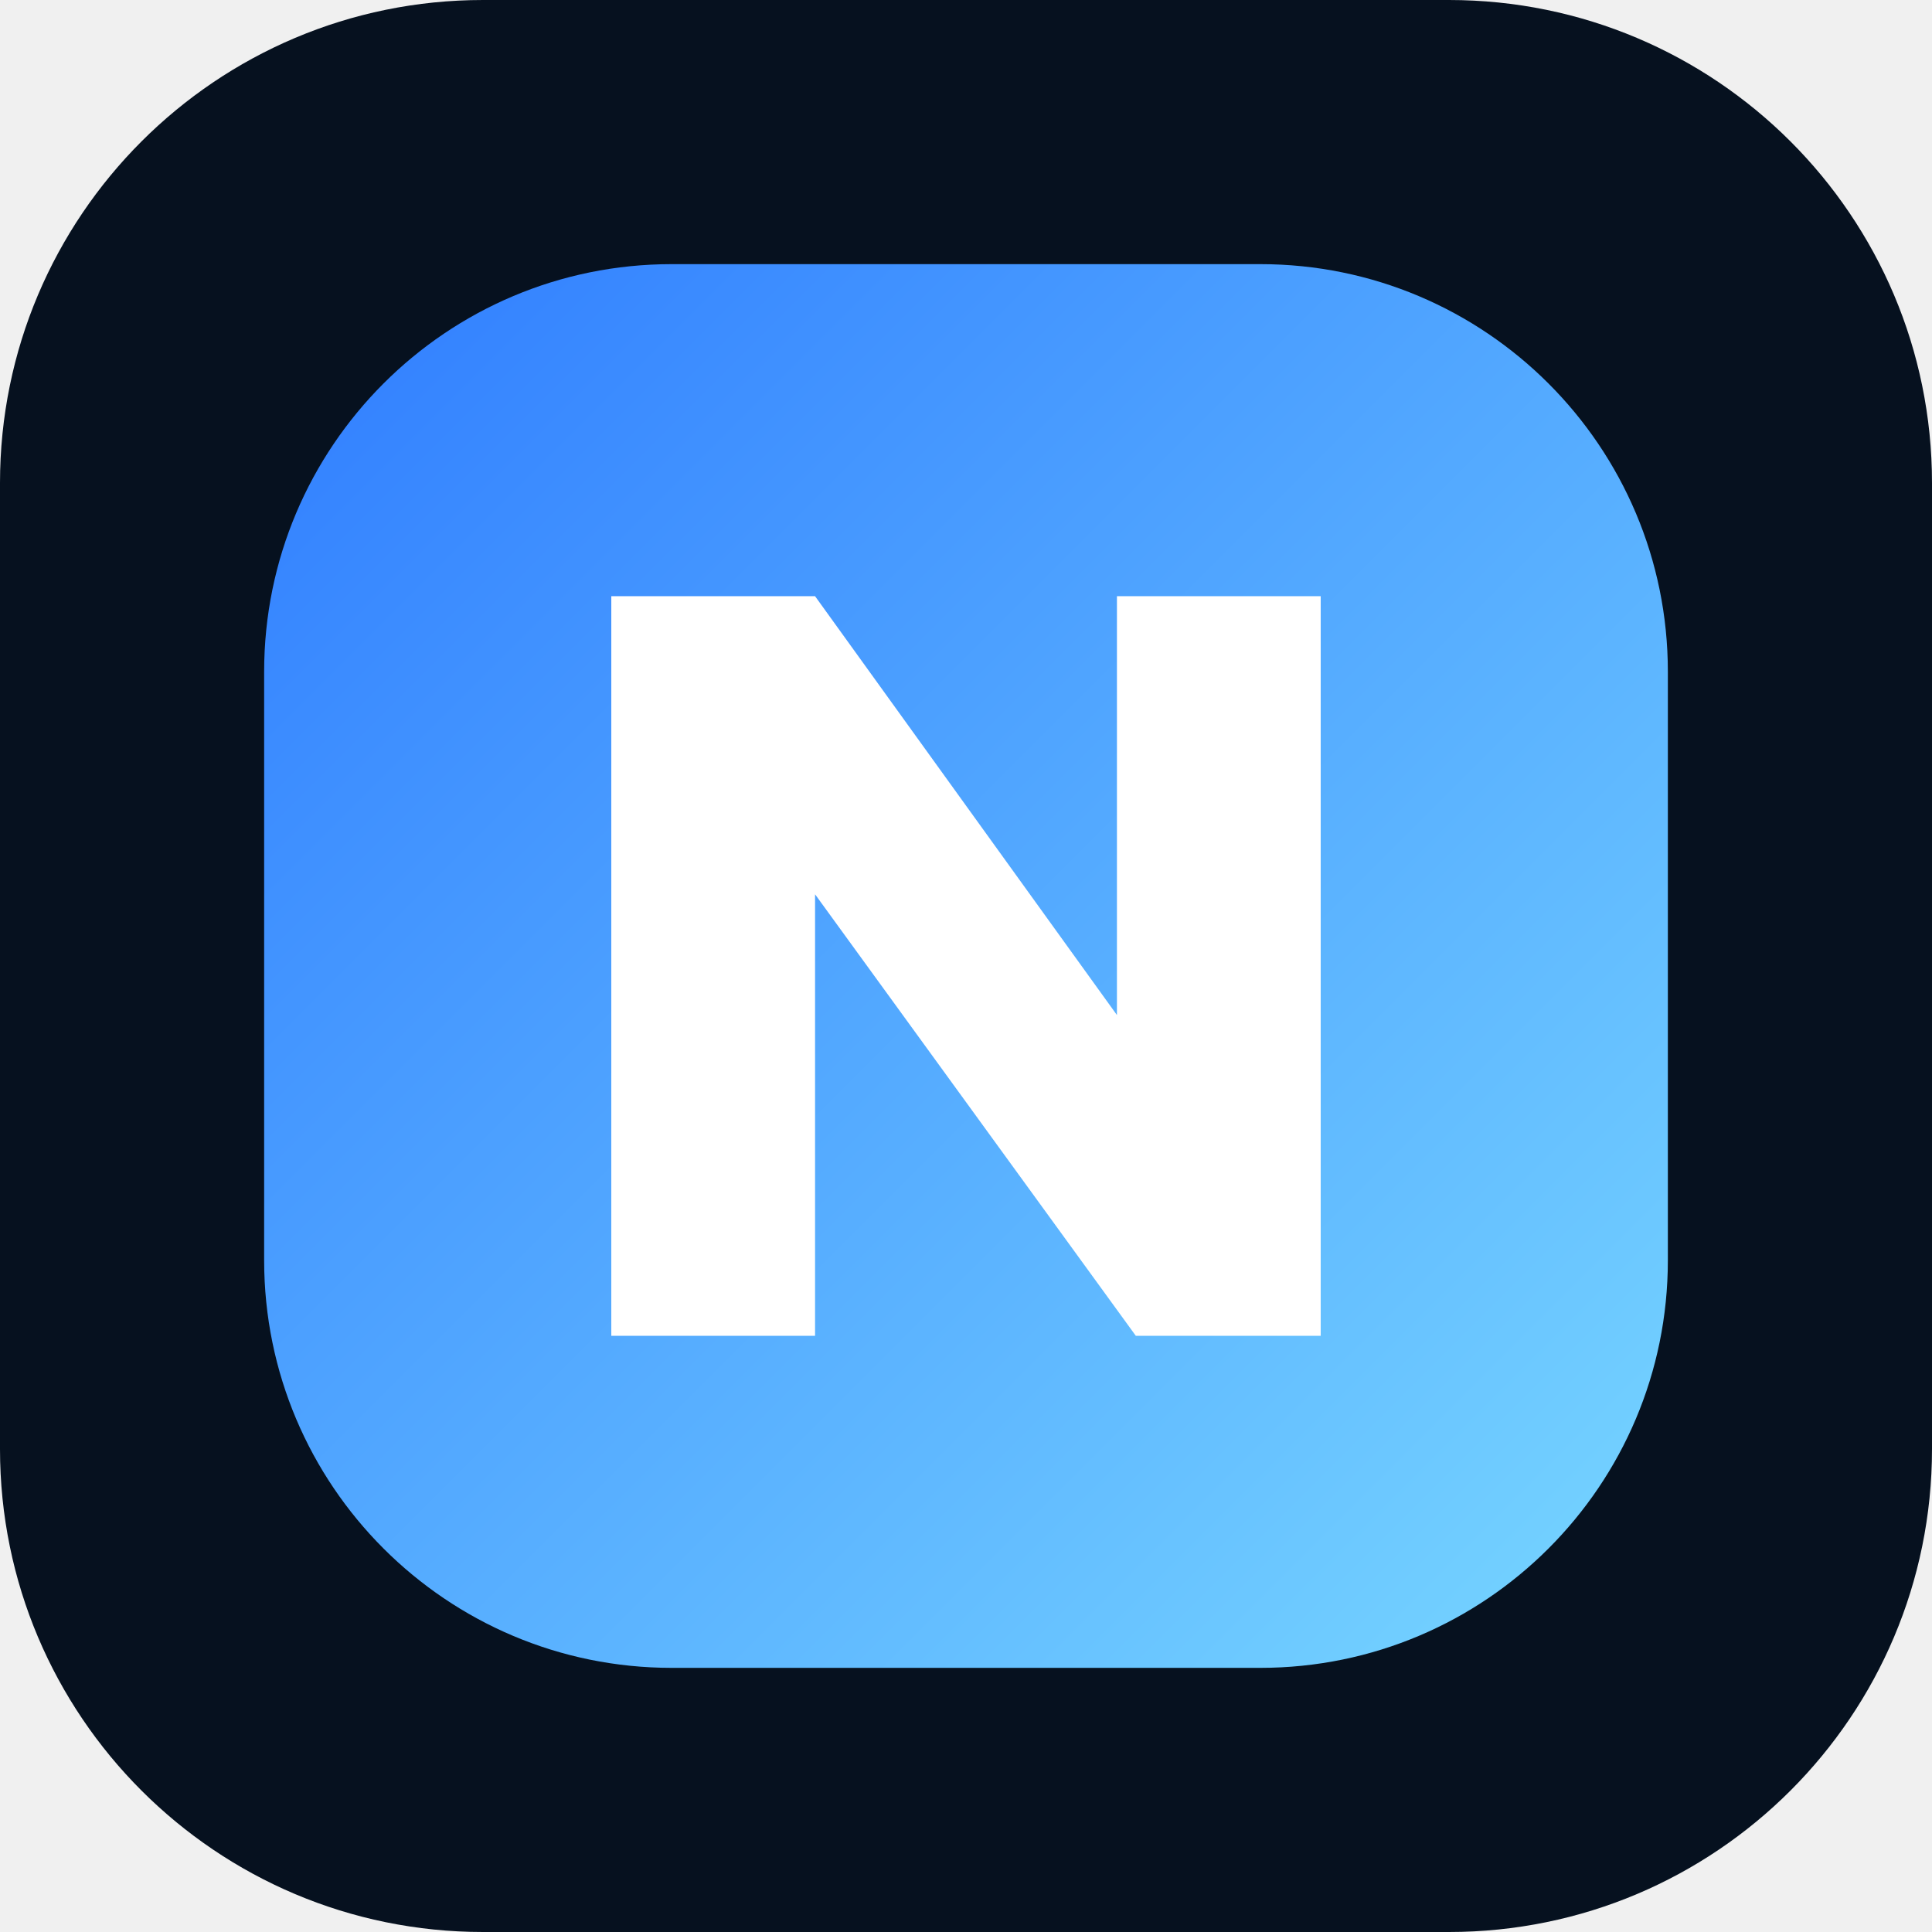
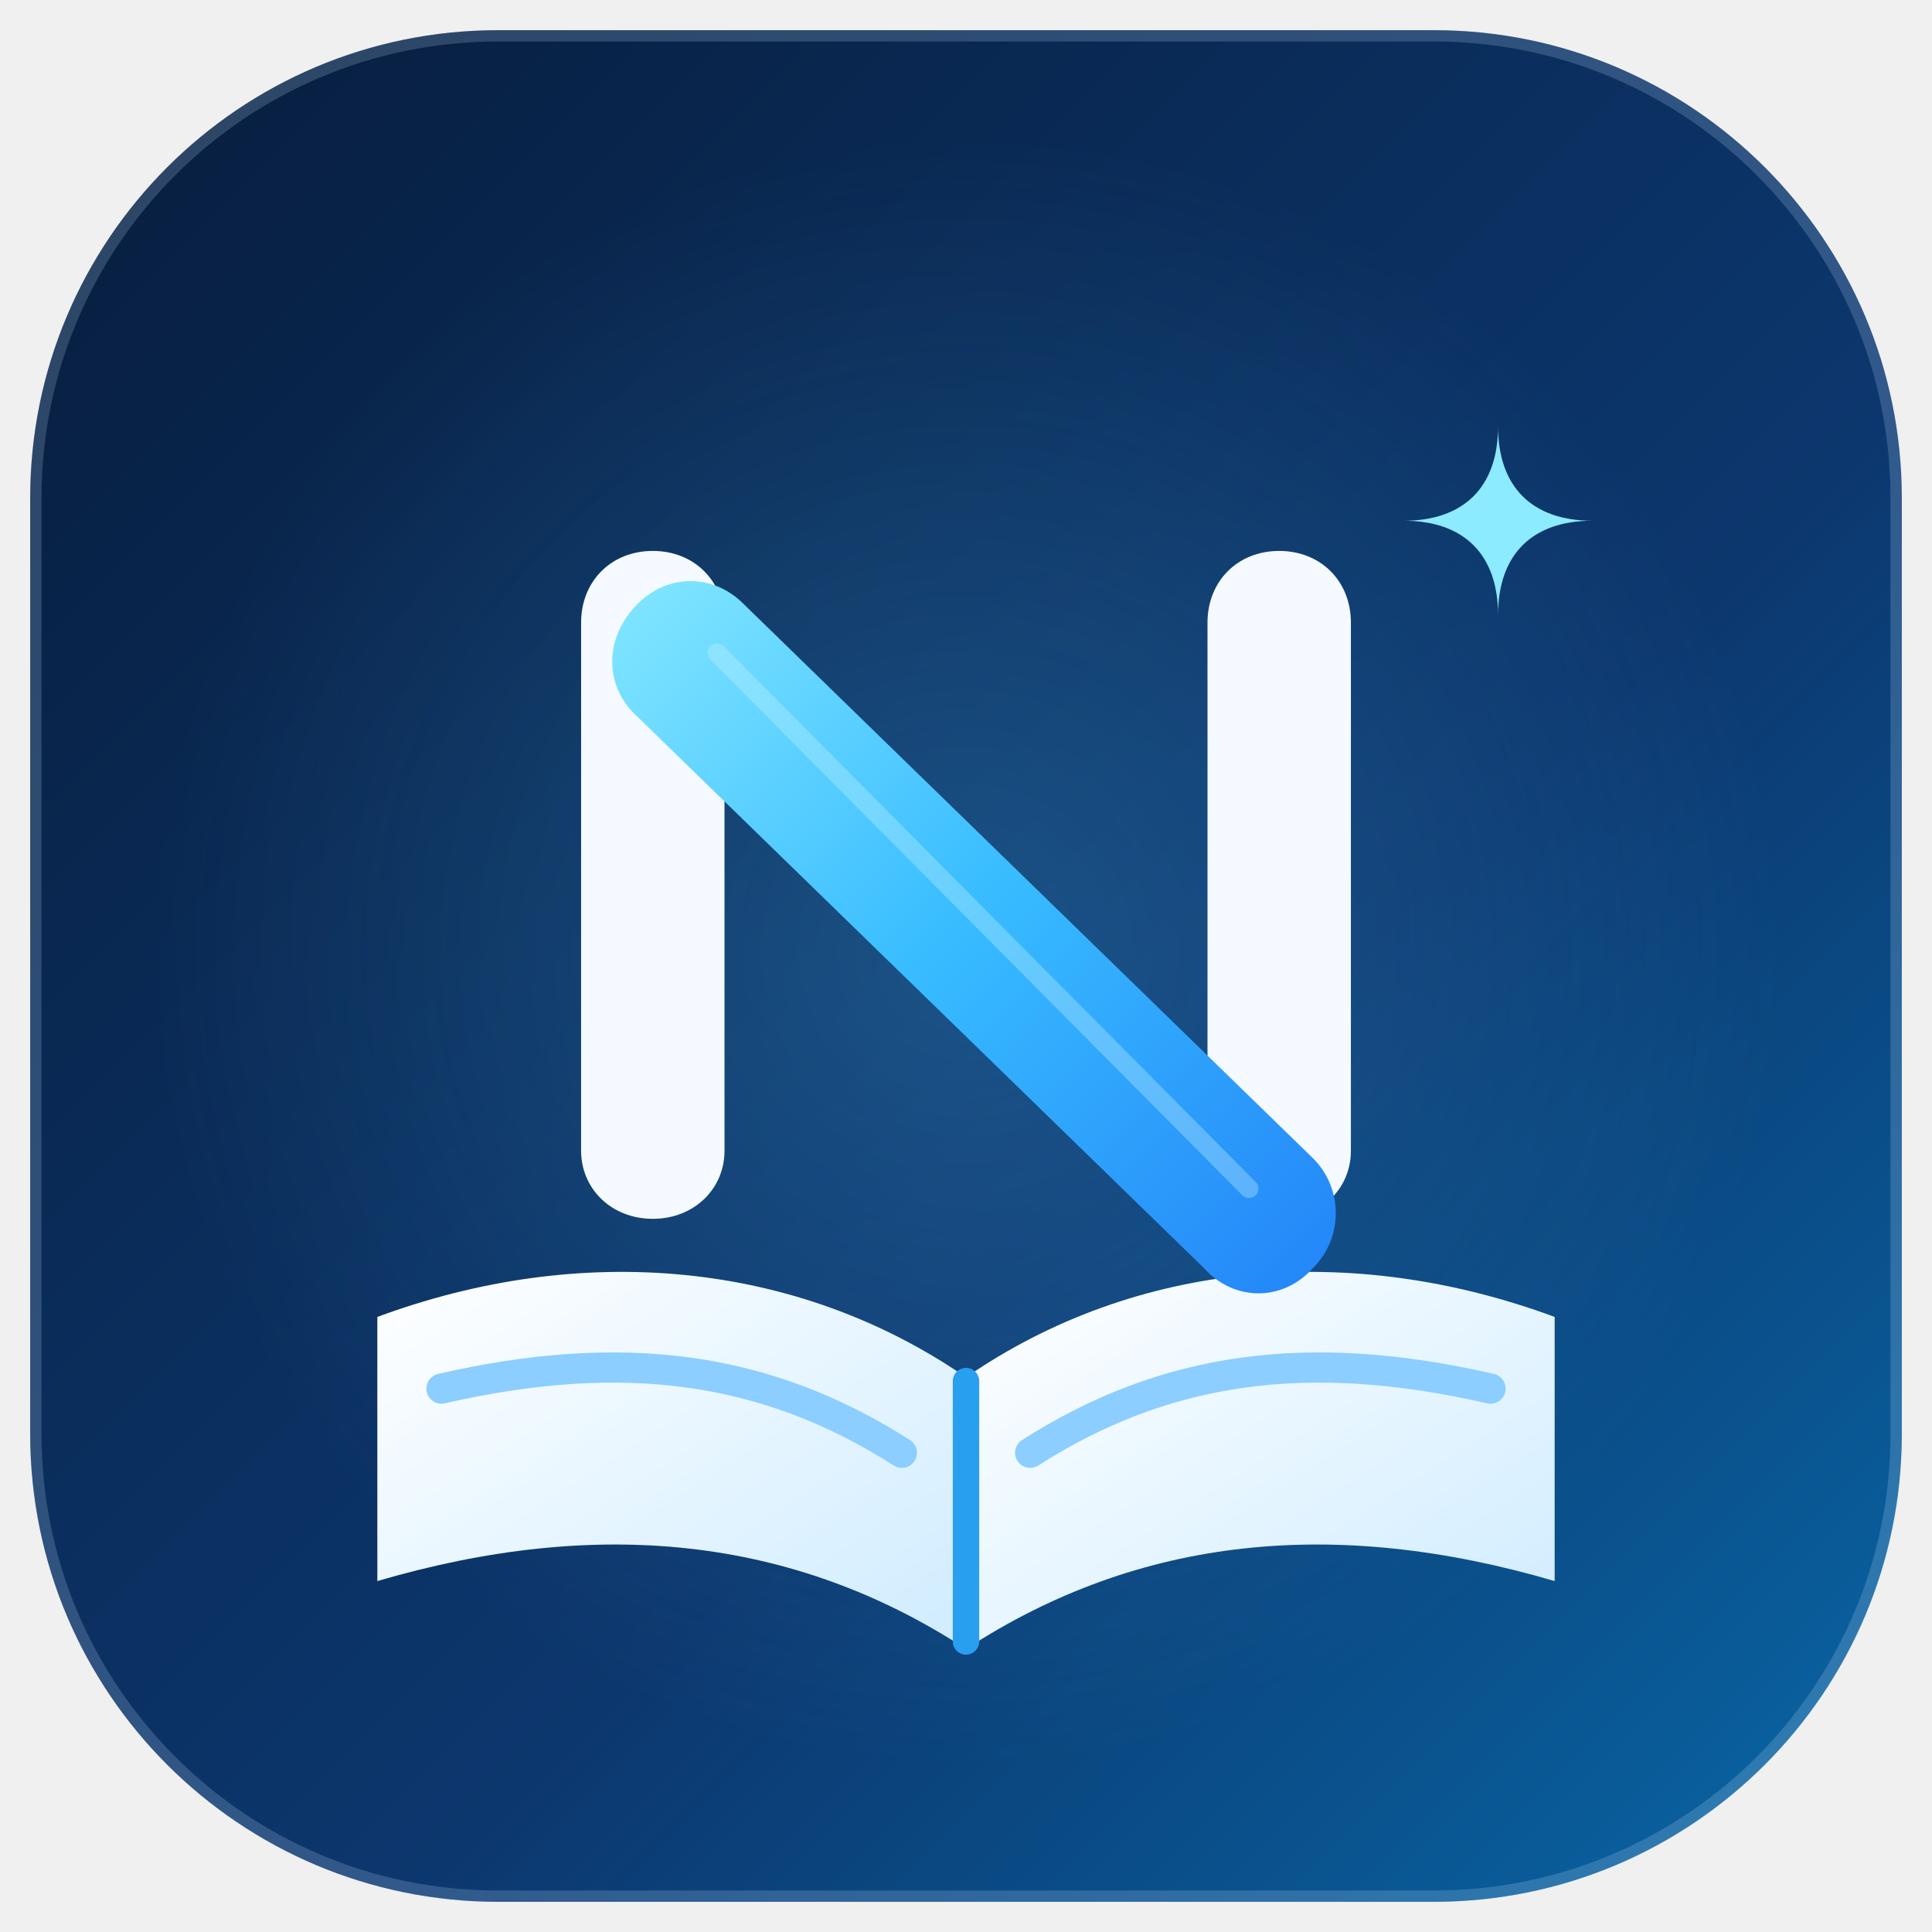
- <svg xmlns="http://www.w3.org/2000/svg" width="512" height="512" viewBox="0 0 512 512" fill="none" aria-hidden="true">
+ <svg xmlns="http://www.w3.org/2000/svg" width="512" height="512" viewBox="0 0 512 512" role="img" aria-label="Noata — كتاب مفتوح مع شعار التعلم">
  <defs>
-     <linearGradient id="noata-blue" x1="0" y1="0" x2="1" y2="1">
-       <stop stop-color="#2F7CFF" />
-       <stop offset="1" stop-color="#78D7FF" />
+     <linearGradient id="noata-surface" x1="0" y1="0" x2="1" y2="1">
+       <stop stop-color="#071C3B" />
+       <stop offset=".6" stop-color="#0C376E" />
+       <stop offset="1" stop-color="#0868A7" />
    </linearGradient>
+     <linearGradient id="noata-ribbon" x1="0" y1="0" x2="1" y2="1">
+       <stop stop-color="#83E7FF" />
+       <stop offset=".48" stop-color="#38BCFF" />
+       <stop offset="1" stop-color="#2384F8" />
+     </linearGradient>
+     <linearGradient id="noata-paper" x1="0" y1="0" x2="1" y2="1">
+       <stop stop-color="#FFFFFF" />
+       <stop offset="1" stop-color="#CFECFF" />
+     </linearGradient>
+     <radialGradient id="noata-glow">
+       <stop stop-color="#53C5FF" stop-opacity=".22" />
+       <stop offset="1" stop-color="#53C5FF" stop-opacity="0" />
+     </radialGradient>
  </defs>
-   <rect width="512" height="512" rx="128" fill="#06111F" />
-   <rect x="70" y="70" width="372" height="372" rx="108" fill="url(#noata-blue)" />
-   <path d="M162 354V158h54l80 111V158h54v196h-49l-85-117v117z" fill="#FFFFFF" />
+   <rect x="8" y="8" width="496" height="496" rx="124" fill="url(#noata-surface)" />
+   <rect x="9.5" y="9.5" width="493" height="493" rx="122.5" fill="none" stroke="#C5E5FF" stroke-opacity=".2" stroke-width="3" />
+   <circle cx="256" cy="252" r="218" fill="url(#noata-glow)" />
+   <path d="M100 349c54-20 111-15 156 16v72c-46-30-98-35-156-18v-70Z" fill="url(#noata-paper)" />
+   <path d="M412 349c-54-20-111-15-156 16v72c46-30 98-35 156-18v-70Z" fill="url(#noata-paper)" />
+   <path d="M117 368c48-11 86-6 122 17m156-17c-48-11-86-6-122 17" fill="none" stroke="#8BCEFF" stroke-width="8" stroke-linecap="round" />
+   <path d="M256 366v69" stroke="#299FF0" stroke-width="7" stroke-linecap="round" />
+   <path d="M154 305V165c0-11 8-19 19-19s19 8 19 19v140c0 10-8 18-19 18s-19-8-19-18Z" fill="#F4FAFF" />
+   <path d="M320 305V165c0-11 8-19 19-19s19 8 19 19v140c0 10-8 18-19 18s-19-8-19-18Z" fill="#F4FAFF" />
+   <path d="M169 160c8-8 20-8 28 0l151 147c8 8 8 21 0 29-8 9-21 9-29 0L169 190c-9-8-9-21 0-30Z" fill="url(#noata-ribbon)" />
+   <path d="m190 173 141 142" fill="none" stroke="#C7F4FF" stroke-opacity=".34" stroke-width="5" stroke-linecap="round" />
+   <path d="M397 113c0 16-9 25-25 25 16 0 25 9 25 25 0-16 9-25 25-25-16 0-25-9-25-25Z" fill="#8DEBFF" />
</svg>
